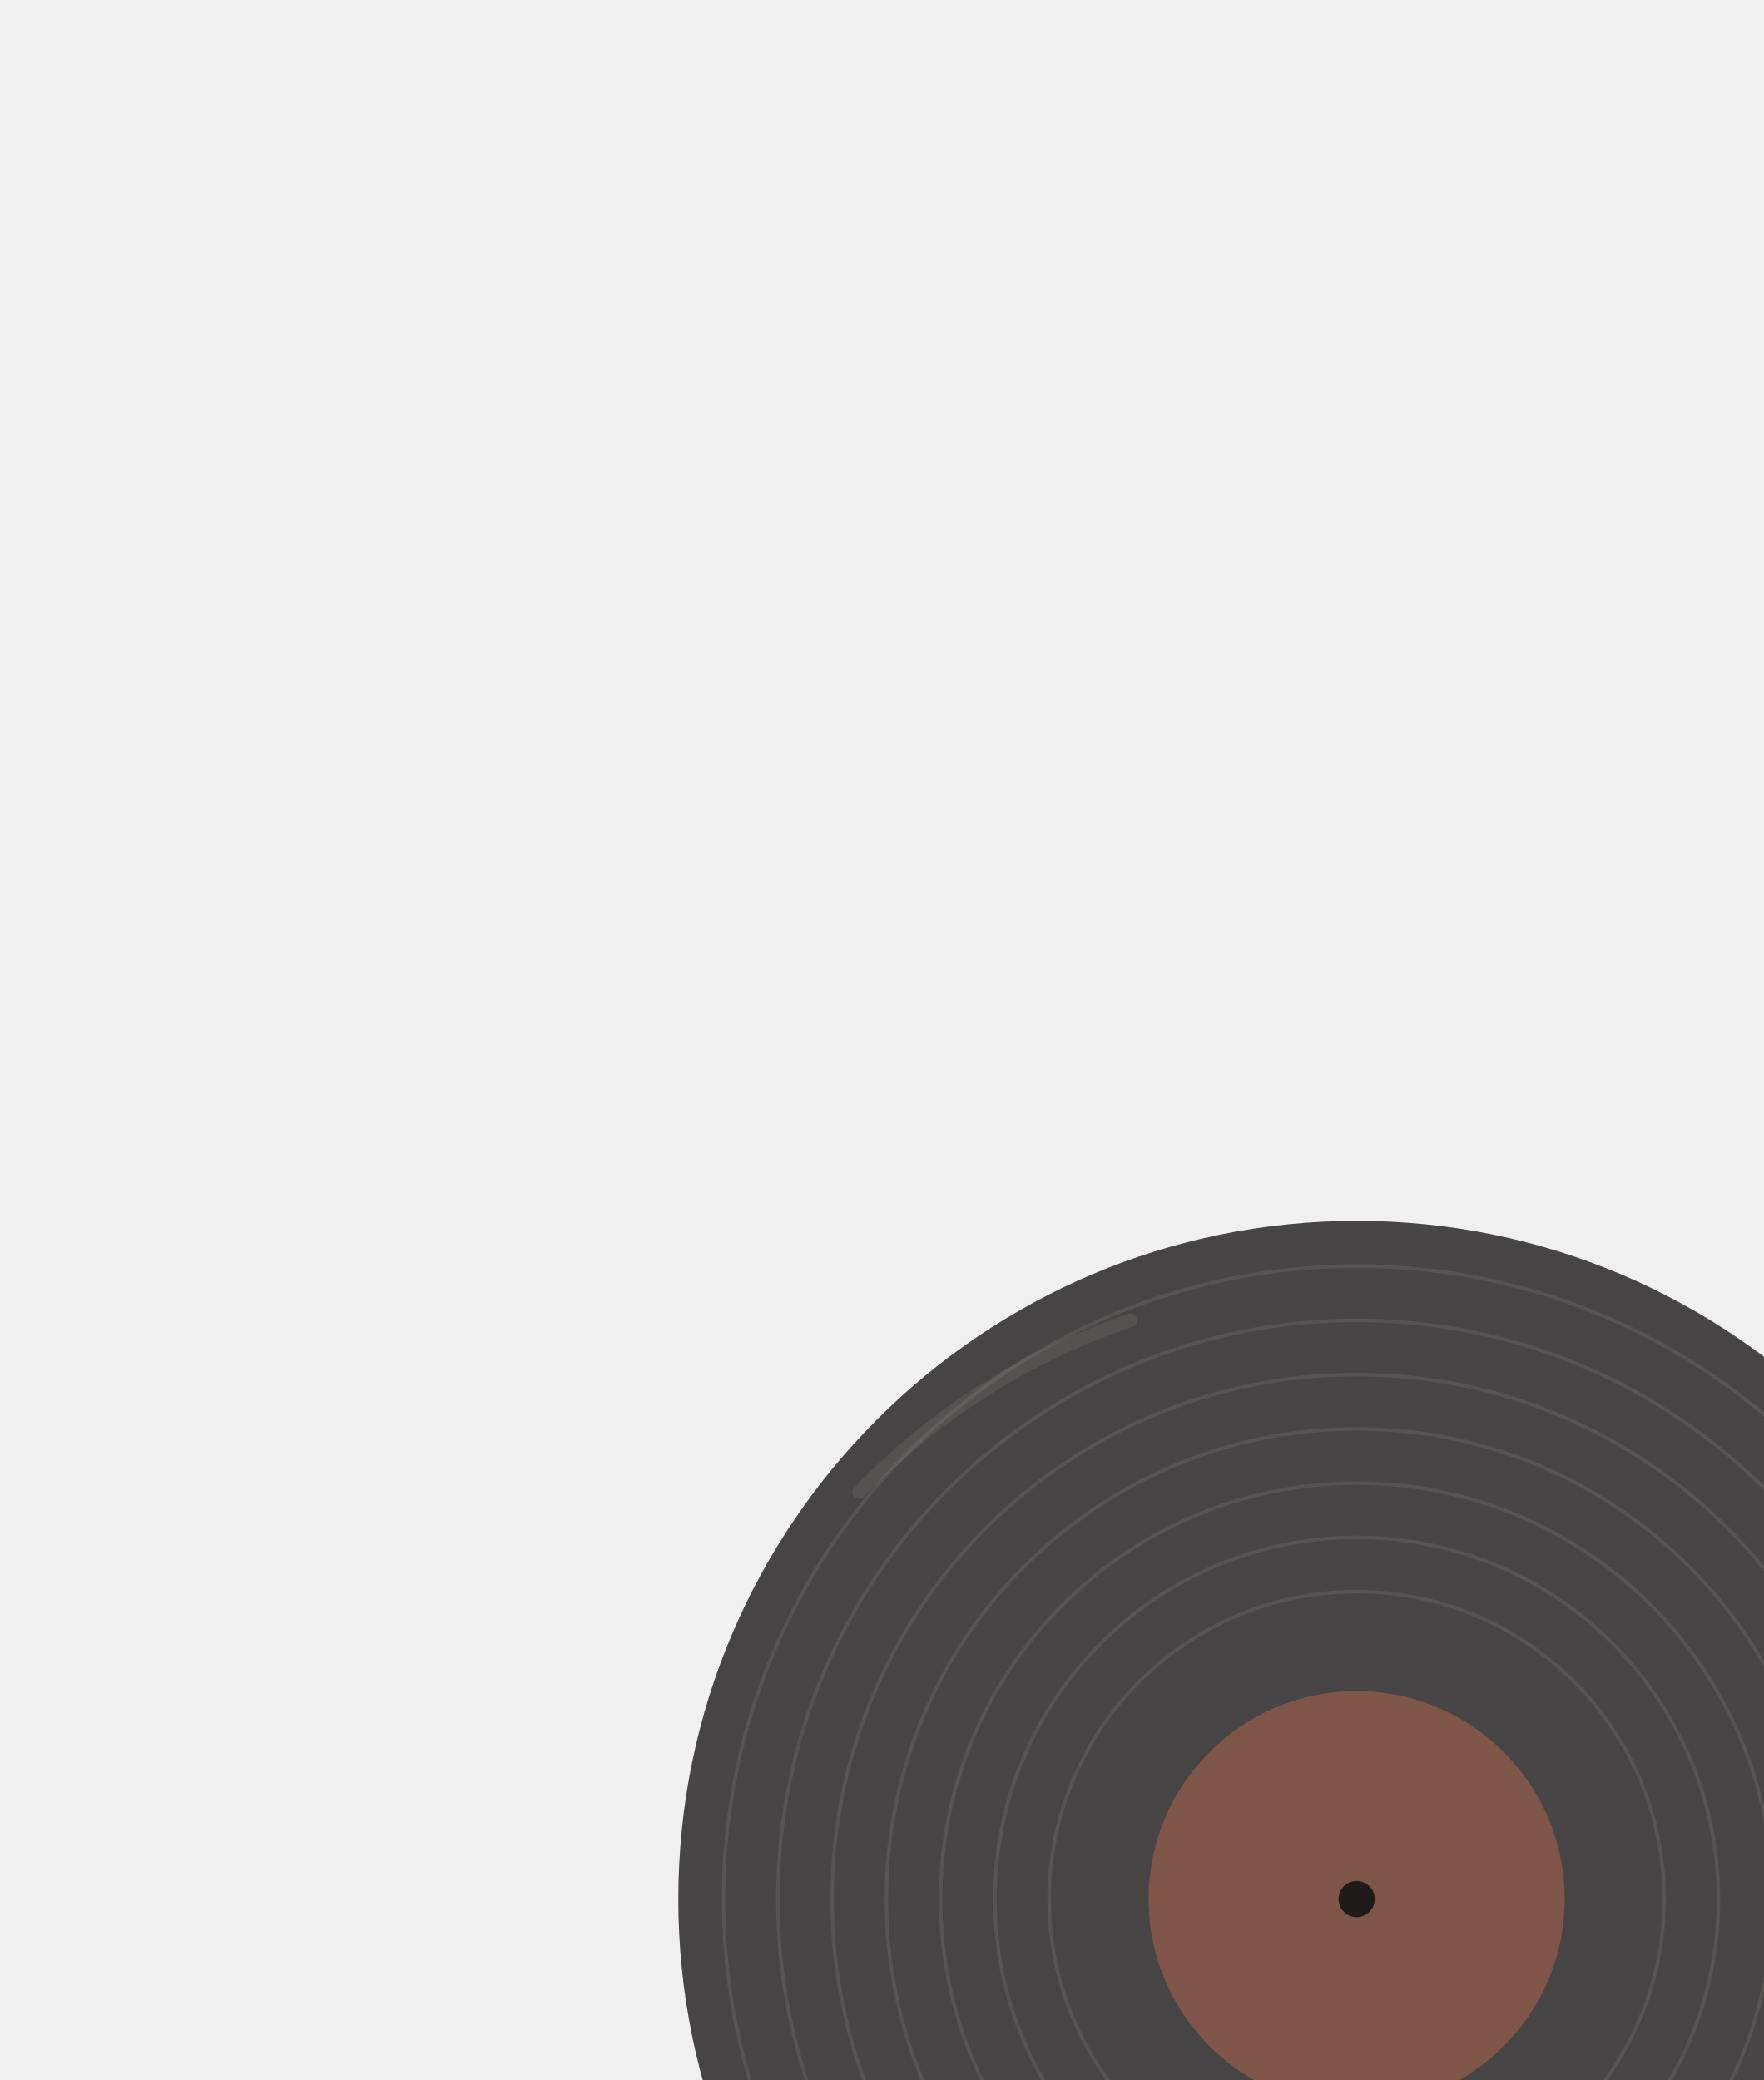
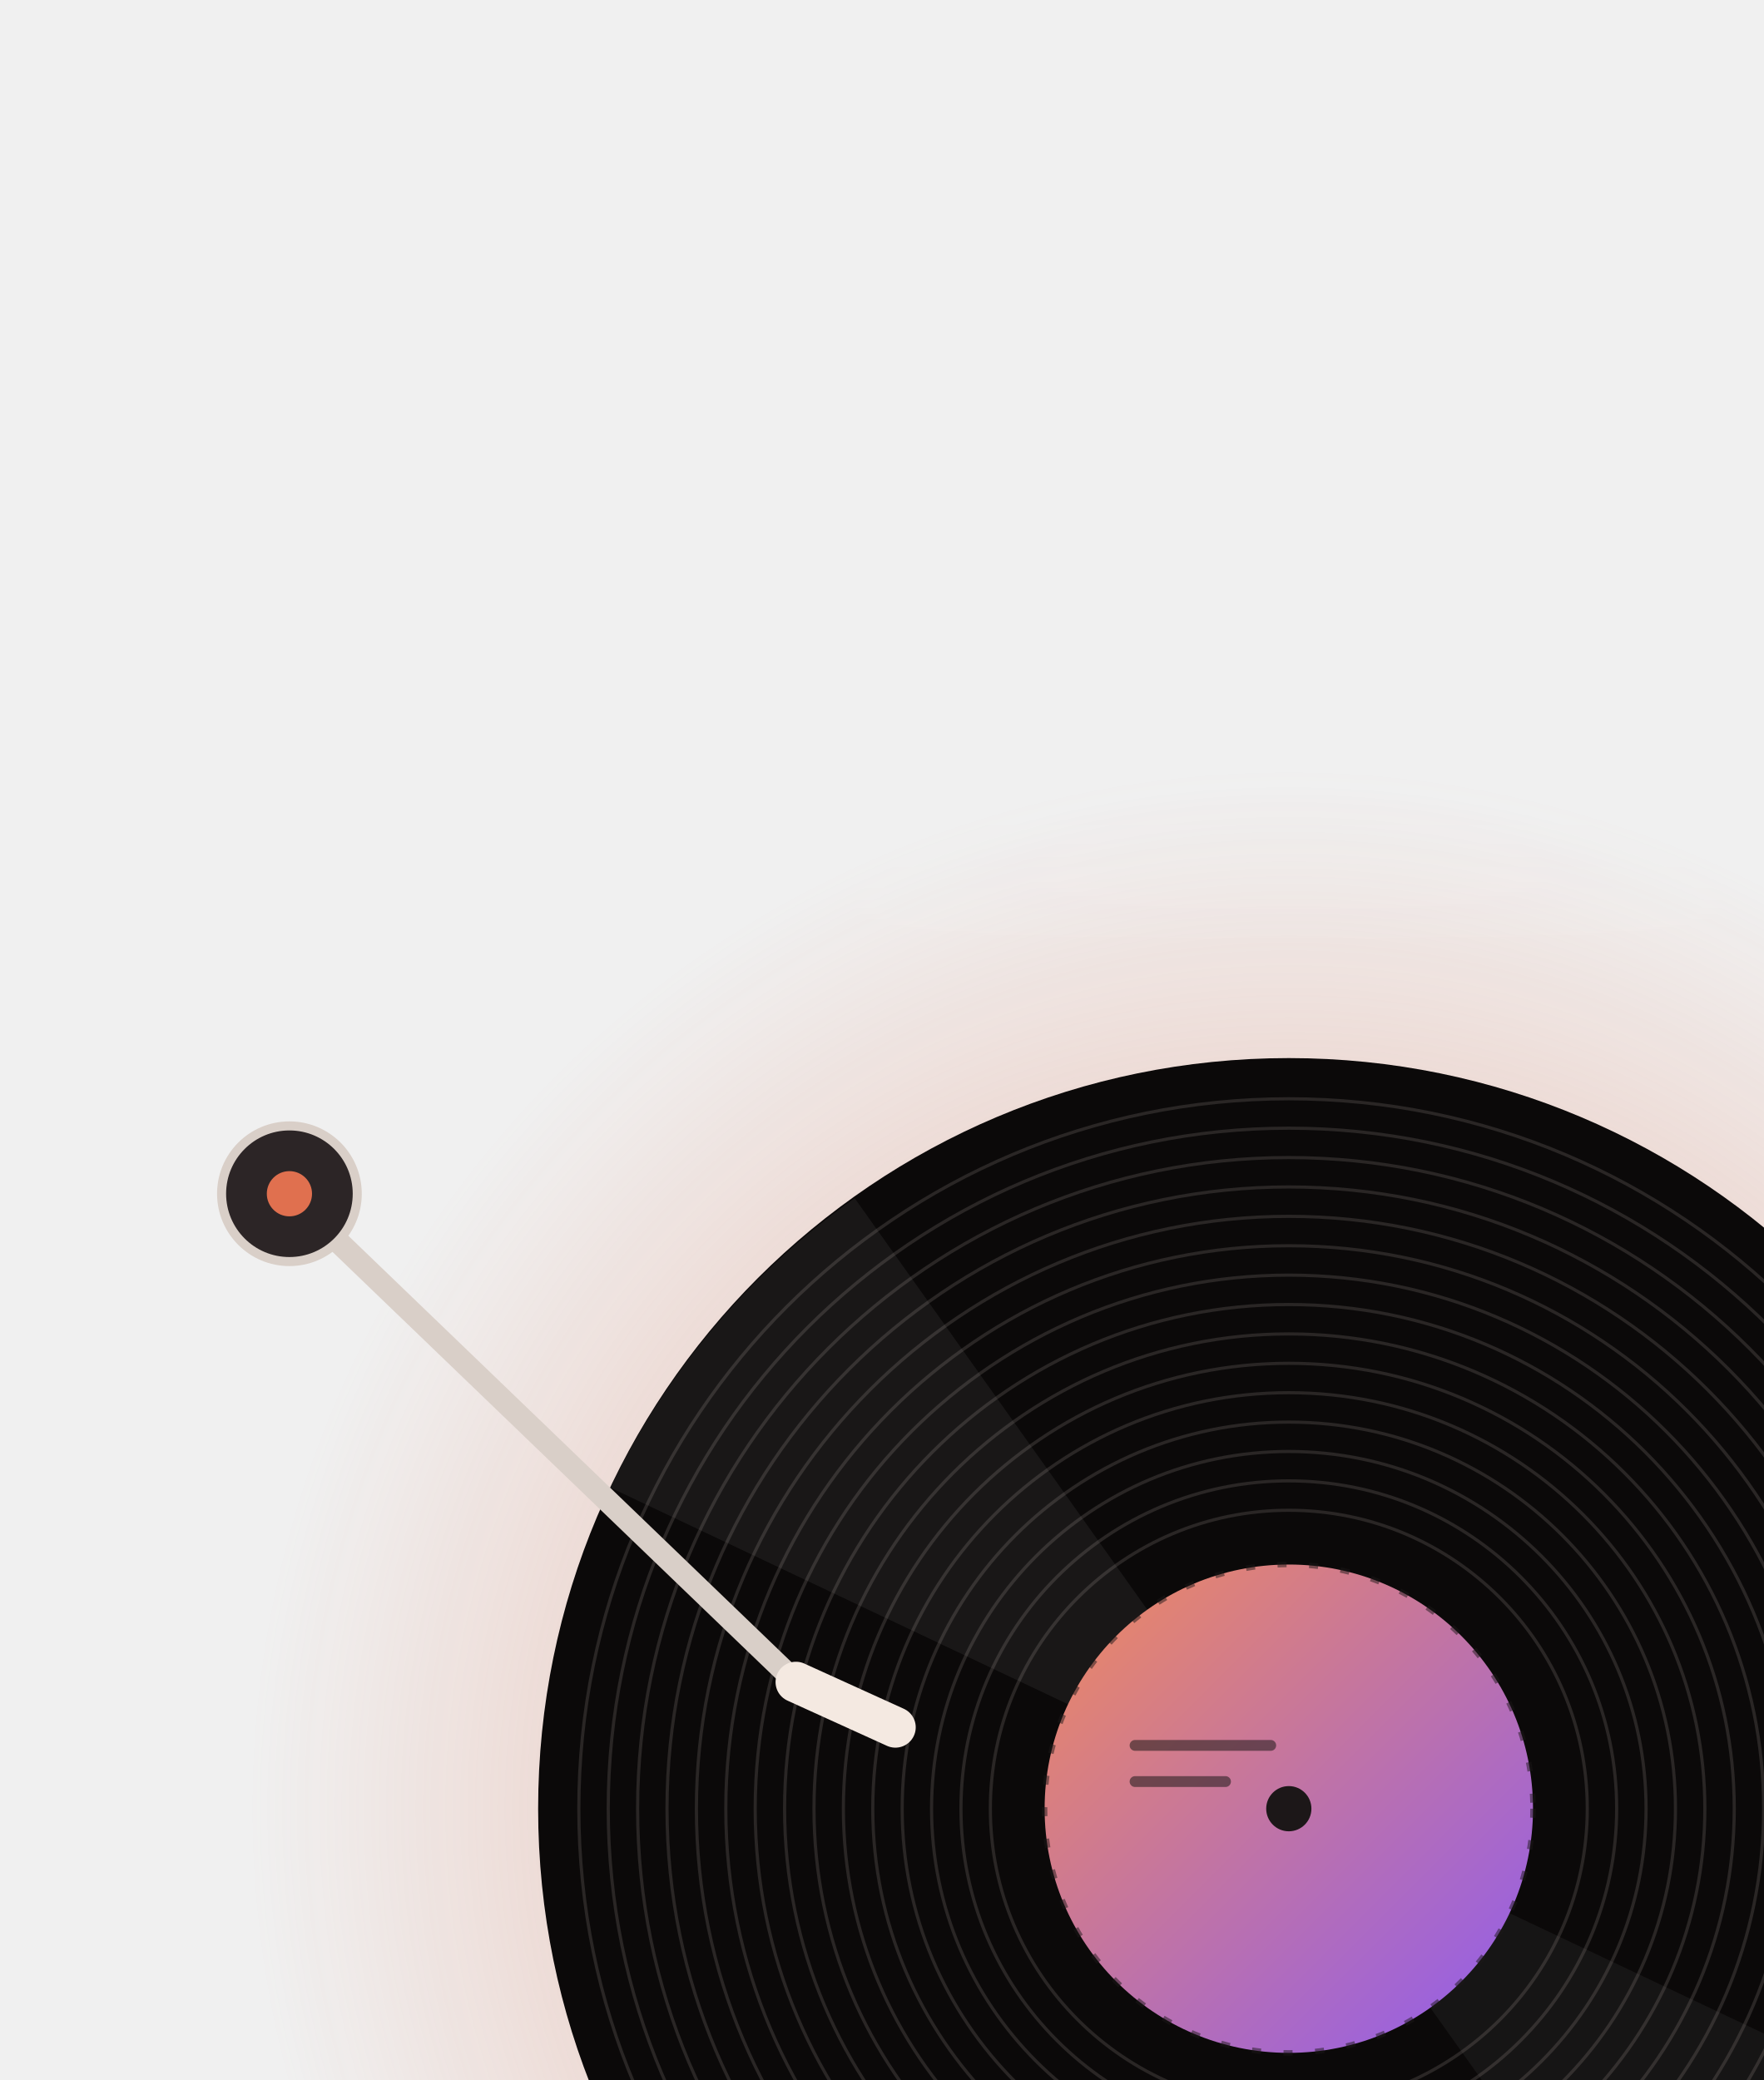
<svg xmlns="http://www.w3.org/2000/svg" viewBox="0 0 390 460">
-   <circle cx="300" cy="420" r="150" fill="#0d0b0b" opacity=".75" />
-   <g fill="none" stroke="#f1e6dc" stroke-width=".8" opacity=".09">
-     <circle cx="300" cy="420" r="140" />
-     <circle cx="300" cy="420" r="128" />
-     <circle cx="300" cy="420" r="116" />
-     <circle cx="300" cy="420" r="104" />
-     <circle cx="300" cy="420" r="92" />
-     <circle cx="300" cy="420" r="80" />
-     <circle cx="300" cy="420" r="68" />
+   <defs>
+     <linearGradient id="desv" x1="0" y1="100" x2="0" y2="210" gradientUnits="userSpaceOnUse">
+       <stop offset="0" stop-color="#000" />
+       <stop offset="1" stop-color="#fff" />
+     </linearGradient>
+     <mask id="desvanecer" maskUnits="userSpaceOnUse" x="-20" y="0" width="430" height="480">
+       <rect x="-20" y="0" width="430" height="480" fill="url(#desv)" />
+     </mask>
+   </defs>
+   <g mask="url(#desvanecer)">
+     <defs>
+       <radialGradient id="g1" cx="285" cy="400" r="230" gradientUnits="userSpaceOnUse">
+         <stop offset=".6" stop-color="#e0704f" stop-opacity=".22" />
+         <stop offset="1" stop-color="#e0704f" stop-opacity="0" />
+       </radialGradient>
+       <linearGradient id="g2" x1="0" y1="0" x2="1" y2="1">
+         <stop offset="0" stop-color="#f08a5d" />
+         <stop offset="1" stop-color="#8f5cf0" />
+       </linearGradient>
+     </defs>
+     <circle cx="285" cy="400" r="230" fill="url(#g1)" />
+     <circle cx="285" cy="400" r="166" fill="#0b0909" />
+     <g fill="none" stroke="#f4e9e1" stroke-width=".7" opacity=".13">
+       <circle cx="285" cy="400" r="66" />
+       <circle cx="285" cy="400" r="72.5" />
+       <circle cx="285" cy="400" r="79" />
+       <circle cx="285" cy="400" r="85.5" />
+       <circle cx="285" cy="400" r="92" />
+       <circle cx="285" cy="400" r="98.5" />
+       <circle cx="285" cy="400" r="105" />
+       <circle cx="285" cy="400" r="111.5" />
+       <circle cx="285" cy="400" r="118" />
+       <circle cx="285" cy="400" r="124.5" />
+       <circle cx="285" cy="400" r="131" />
+       <circle cx="285" cy="400" r="137.5" />
+       <circle cx="285" cy="400" r="144" />
+       <circle cx="285" cy="400" r="150.5" />
+       <circle cx="285" cy="400" r="157" />
+     </g>
+     <path d="M285 400 L135 329 A166 166 0 0 1 189 265Z" fill="#fff" opacity=".06" />
+     <path d="M285 400 L381 535 A166 166 0 0 0 435 471Z" fill="#fff" opacity=".05" />
+     <circle cx="285" cy="400" r="54" fill="url(#g2)" />
+     <circle cx="285" cy="400" r="54" fill="none" stroke="#1c1718" stroke-width="1.2" stroke-dasharray="2 5" opacity=".5" />
+     <path d="M251 386h30M251 394h20" stroke="#1c1718" stroke-width="2.4" stroke-linecap="round" opacity=".55" />
+     <circle cx="285" cy="400" r="5" fill="#1c1718" />
+     <g stroke="#d9cfc8" stroke-linecap="round" fill="none">
+       <path d="M70 270 L176 372" stroke-width="5" />
+       <path d="M176 372 l22 10" stroke-width="9" stroke="#f4e9e1" />
+     </g>
+     <circle cx="64" cy="264" r="15" fill="#2c2526" stroke="#d9cfc8" stroke-width="2" />
+     <circle cx="64" cy="264" r="5" fill="#e0704f" />
  </g>
-   <path d="M190 330a150 150 0 0 1 60-38" fill="none" stroke="#f1e6dc" stroke-width="3" stroke-linecap="round" opacity=".08" />
-   <circle cx="300" cy="420" r="46" fill="#c46a4a" opacity=".45" />
-   <circle cx="300" cy="420" r="4" fill="#1f1b1a" />
</svg>
